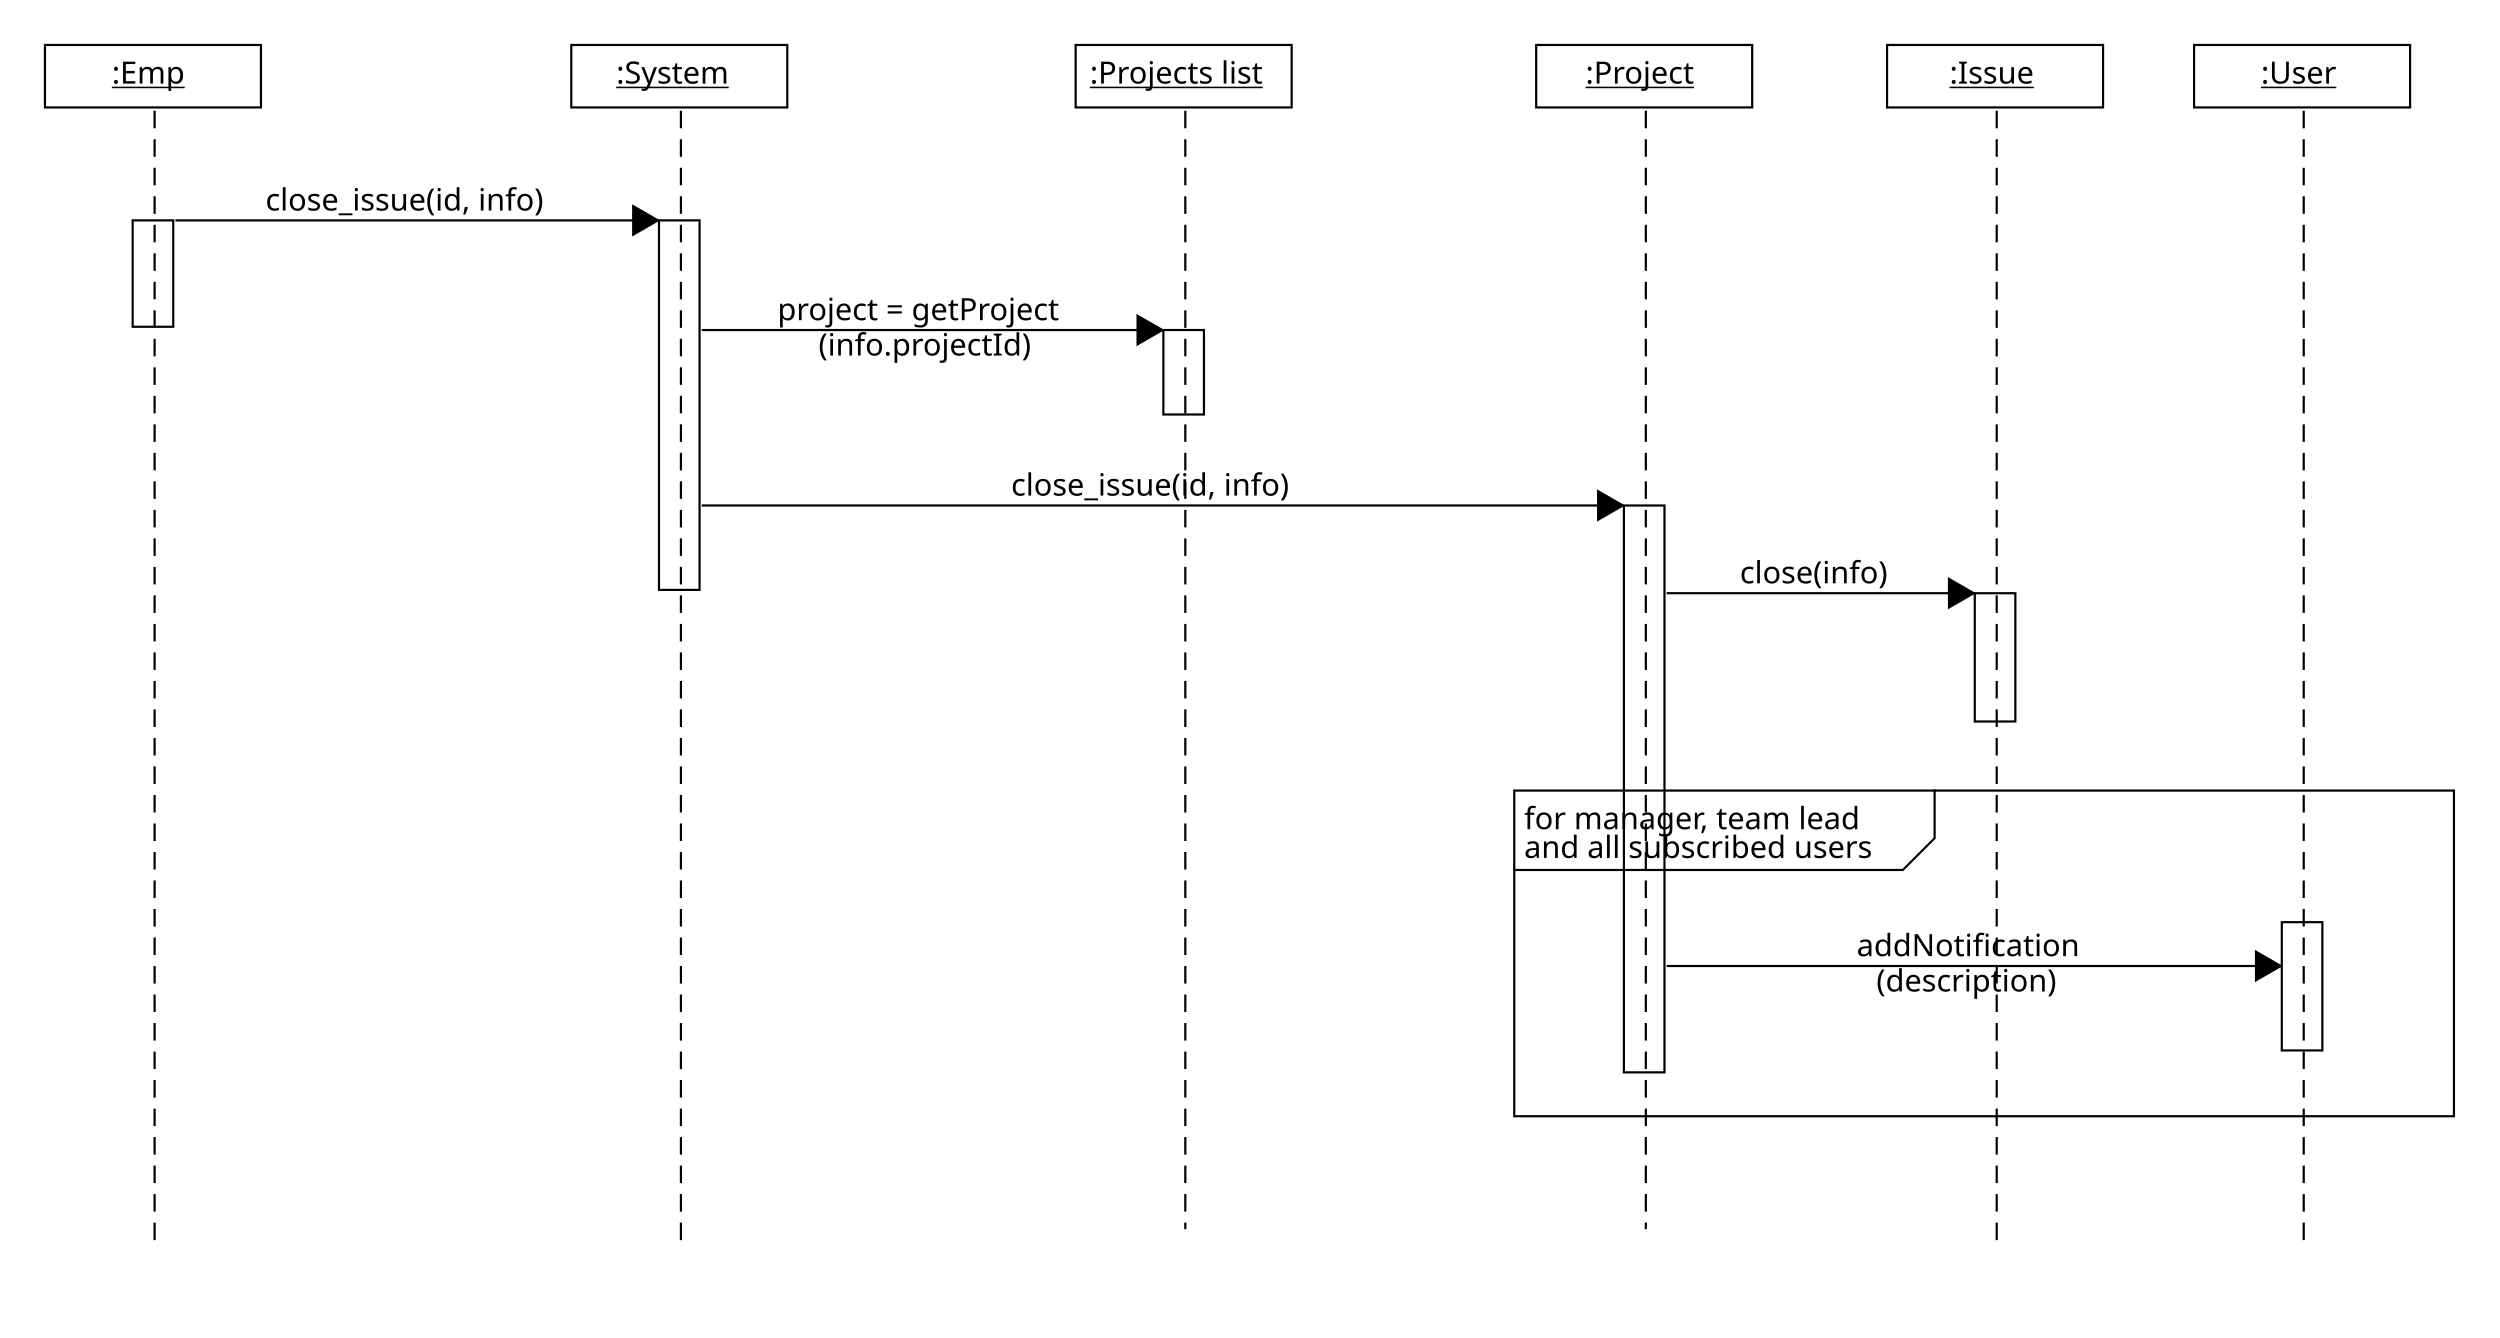
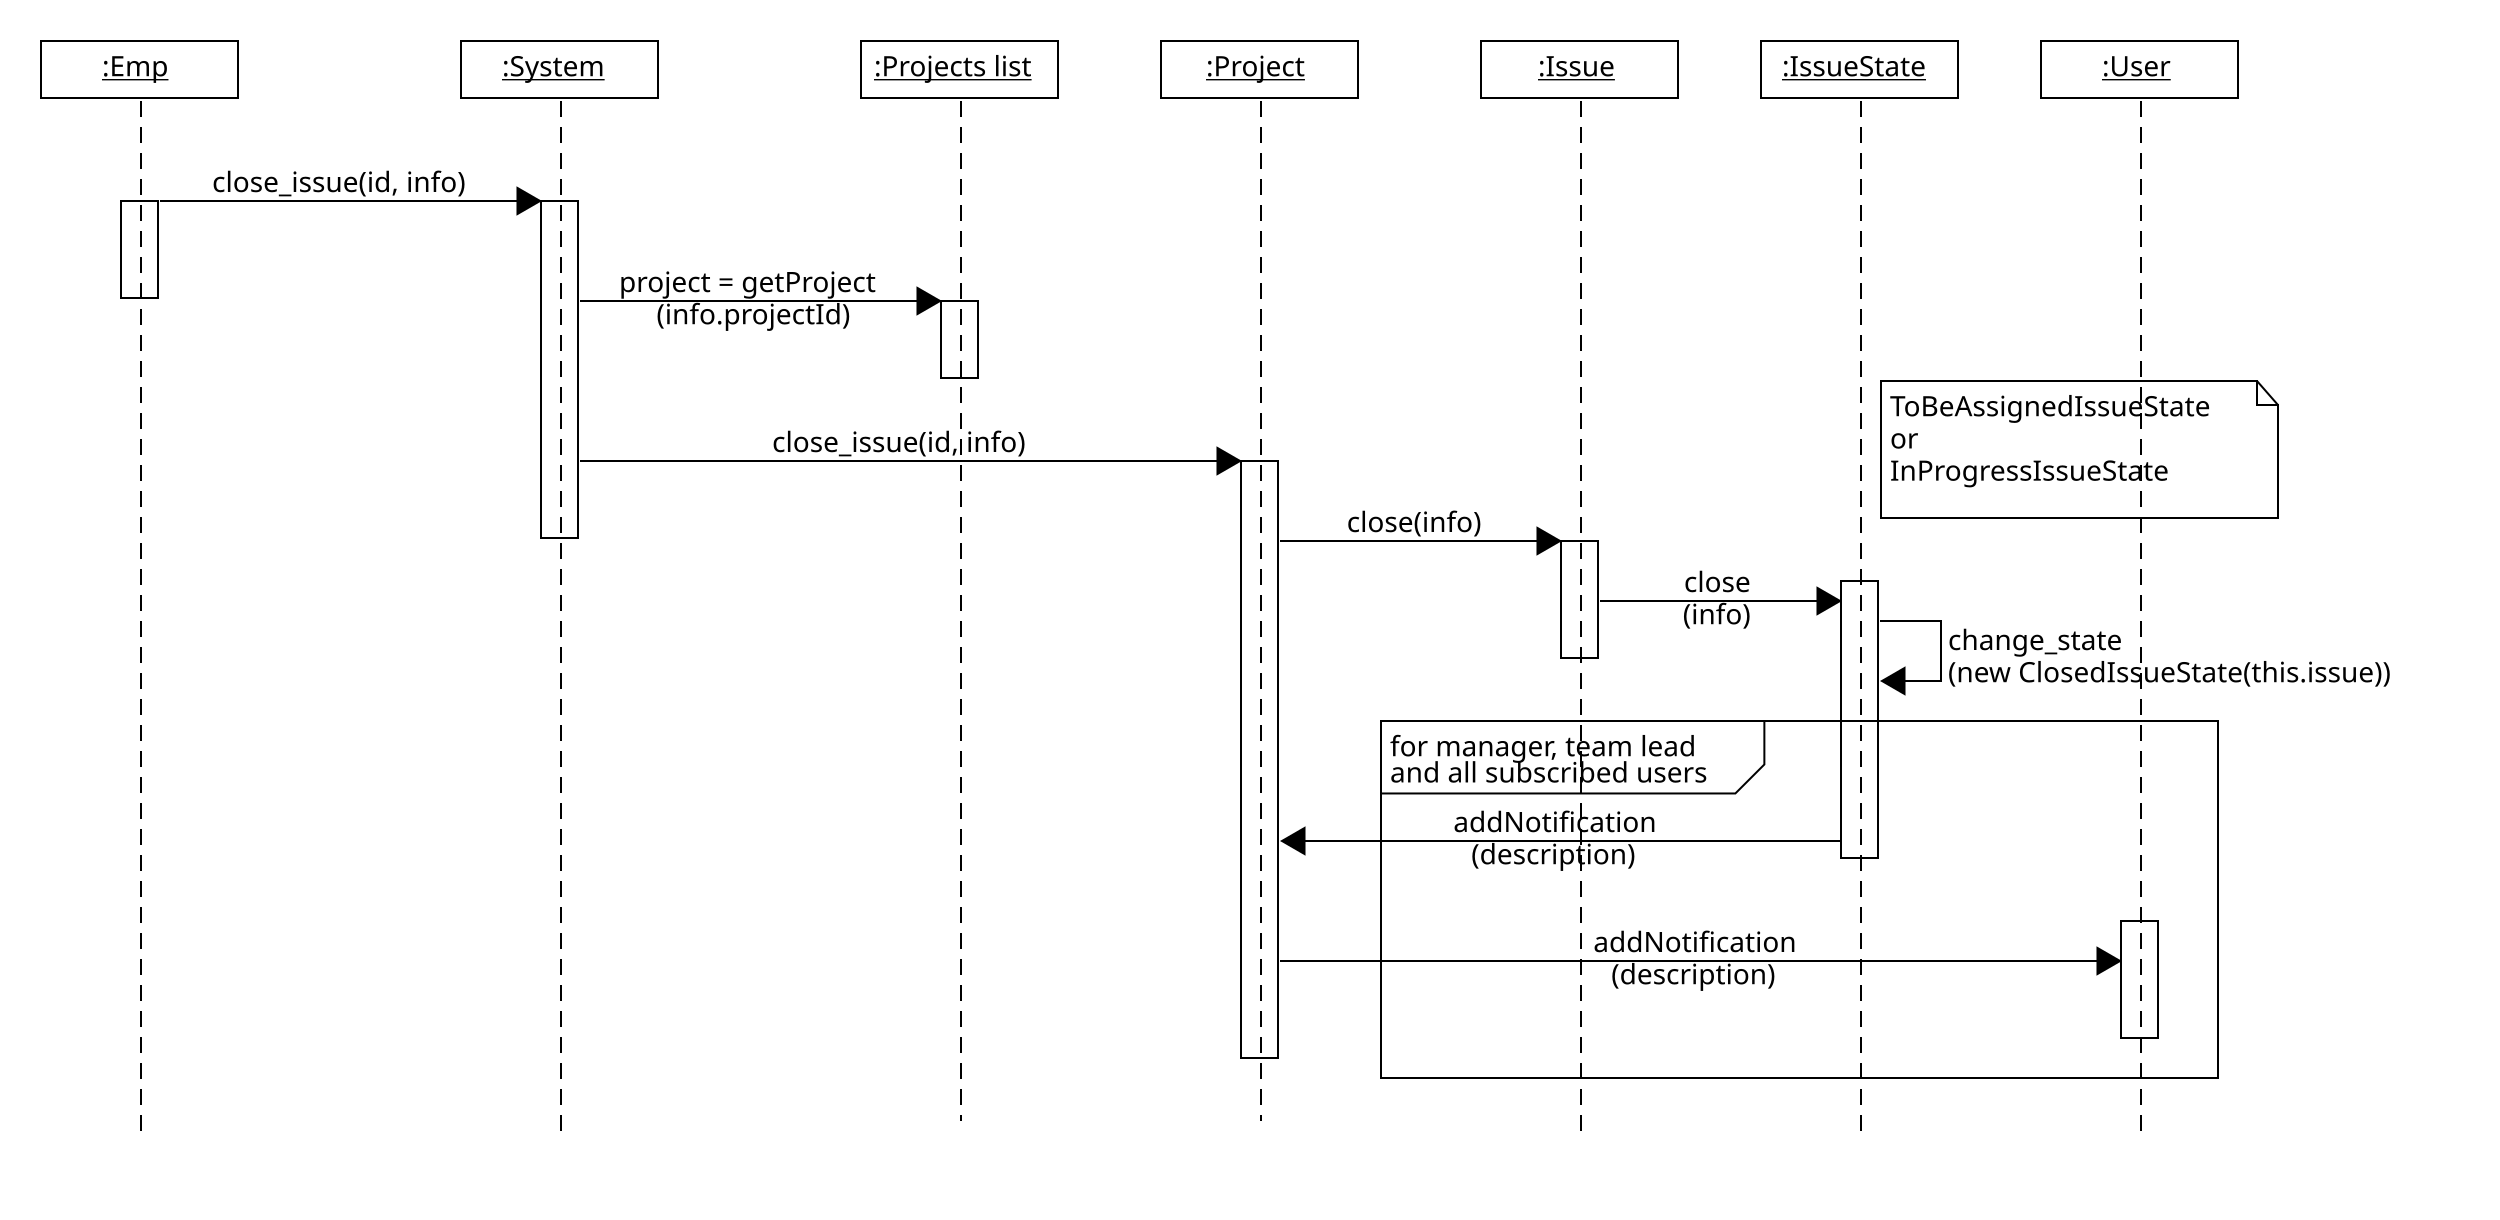
- <svg xmlns="http://www.w3.org/2000/svg" fill-opacity="1" color-rendering="auto" color-interpolation="auto" text-rendering="auto" stroke="black" stroke-linecap="square" width="1140" stroke-miterlimit="10" shape-rendering="auto" stroke-opacity="1" fill="black" stroke-dasharray="none" font-weight="normal" stroke-width="1" viewBox="0 80 1140 610" height="610" font-family="'Dialog'" font-style="normal" stroke-linejoin="miter" font-size="12px" stroke-dashoffset="0" image-rendering="auto">
+ <svg xmlns="http://www.w3.org/2000/svg" fill-opacity="1" color-rendering="auto" color-interpolation="auto" text-rendering="auto" stroke="black" stroke-linecap="square" width="1250" stroke-miterlimit="10" shape-rendering="auto" stroke-opacity="1" fill="black" stroke-dasharray="none" font-weight="normal" stroke-width="1" viewBox="20 60 1250 610" height="610" font-family="'Dialog'" font-style="normal" stroke-linejoin="miter" font-size="12px" stroke-dashoffset="0" image-rendering="auto">
  <defs id="genericDefs" />
  <g>
    <defs id="defs1">
      <clipPath clipPathUnits="userSpaceOnUse" id="clipPath1">
        <path d="M0 0 L2147483647 0 L2147483647 2147483647 L0 2147483647 L0 0 Z" />
      </clipPath>
      <clipPath clipPathUnits="userSpaceOnUse" id="clipPath2">
-         <path d="M0 0 L0 150 L430 150 L430 0 Z" />
+         <path d="M0 0 L0 70 L200 70 L200 0 Z" />
      </clipPath>
      <clipPath clipPathUnits="userSpaceOnUse" id="clipPath3">
-         <path d="M0 0 L0 60 L20 60 L20 0 Z" />
+         <path d="M0 0 L0 140 L20 140 L20 0 Z" />
      </clipPath>
      <clipPath clipPathUnits="userSpaceOnUse" id="clipPath4">
        <path d="M0 0 L0 30 L100 30 L100 0 Z" />
      </clipPath>
      <clipPath clipPathUnits="userSpaceOnUse" id="clipPath5">
-         <path d="M0 0 L0 260 L20 260 L20 0 Z" />
+         <path d="M0 0 L0 180 L420 180 L420 0 Z" />
      </clipPath>
      <clipPath clipPathUnits="userSpaceOnUse" id="clipPath6">
+         <path d="M0 0 L0 60 L20 60 L20 0 Z" />
+       </clipPath>
+       <clipPath clipPathUnits="userSpaceOnUse" id="clipPath7">
+         <path d="M0 0 L0 300 L20 300 L20 0 Z" />
+       </clipPath>
+       <clipPath clipPathUnits="userSpaceOnUse" id="clipPath8">
        <path d="M0 0 L0 170 L20 170 L20 0 Z" />
      </clipPath>
-       <clipPath clipPathUnits="userSpaceOnUse" id="clipPath7">
+       <clipPath clipPathUnits="userSpaceOnUse" id="clipPath9">
        <path d="M0 0 L0 40 L20 40 L20 0 Z" />
      </clipPath>
-       <clipPath clipPathUnits="userSpaceOnUse" id="clipPath8">
+       <clipPath clipPathUnits="userSpaceOnUse" id="clipPath10">
        <path d="M0 0 L0 50 L20 50 L20 0 Z" />
      </clipPath>
-       <clipPath clipPathUnits="userSpaceOnUse" id="clipPath9">
+       <clipPath clipPathUnits="userSpaceOnUse" id="clipPath11">
        <path d="M0 0 L0 550 L30 550 L30 0 Z" />
      </clipPath>
-       <clipPath clipPathUnits="userSpaceOnUse" id="clipPath10">
+       <clipPath clipPathUnits="userSpaceOnUse" id="clipPath12">
        <path d="M0 0 L0 50 L310 50 L310 0 Z" />
      </clipPath>
-       <clipPath clipPathUnits="userSpaceOnUse" id="clipPath11">
+       <clipPath clipPathUnits="userSpaceOnUse" id="clipPath13">
+         <path d="M0 0 L0 60 L300 60 L300 0 Z" />
+       </clipPath>
+       <clipPath clipPathUnits="userSpaceOnUse" id="clipPath14">
+         <path d="M0 0 L0 50 L150 50 L150 0 Z" />
+       </clipPath>
+       <clipPath clipPathUnits="userSpaceOnUse" id="clipPath15">
+         <path d="M0 0 L0 50 L450 50 L450 0 Z" />
+       </clipPath>
+       <clipPath clipPathUnits="userSpaceOnUse" id="clipPath16">
        <path d="M0 0 L0 40 L170 40 L170 0 Z" />
      </clipPath>
-       <clipPath clipPathUnits="userSpaceOnUse" id="clipPath12">
-         <path d="M0 0 L0 40 L450 40 L450 0 Z" />
-       </clipPath>
-       <clipPath clipPathUnits="userSpaceOnUse" id="clipPath13">
-         <path d="M0 0 L0 40 L250 40 L250 0 Z" />
-       </clipPath>
-       <clipPath clipPathUnits="userSpaceOnUse" id="clipPath14">
-         <path d="M0 0 L0 50 L240 50 L240 0 Z" />
-       </clipPath>
-       <clipPath clipPathUnits="userSpaceOnUse" id="clipPath15">
+       <clipPath clipPathUnits="userSpaceOnUse" id="clipPath17">
+         <path d="M0 0 L0 40 L360 40 L360 0 Z" />
+       </clipPath>
+       <clipPath clipPathUnits="userSpaceOnUse" id="clipPath18">
+         <path d="M0 0 L0 40 L220 40 L220 0 Z" />
+       </clipPath>
+       <clipPath clipPathUnits="userSpaceOnUse" id="clipPath19">
+         <path d="M0 0 L0 50 L210 50 L210 0 Z" />
+       </clipPath>
+       <clipPath clipPathUnits="userSpaceOnUse" id="clipPath20">
        <path d="M0 0 L0 540 L30 540 L30 0 Z" />
      </clipPath>
    </defs>
-     <g fill="rgb(255,255,255)" fill-opacity="0" transform="translate(690,440)" stroke-opacity="0" stroke="rgb(255,255,255)">
-       <rect x="0.5" width="428.5" height="148.5" y="0.5" clip-path="url(#clipPath2)" stroke="none" />
-     </g>
-     <g transform="translate(690,440)">
-       <rect fill="none" x="0.5" width="428.5" height="148.5" y="0.5" clip-path="url(#clipPath2)" />
-       <path fill="none" d="M192.186 0.5 L192.186 22.231 L177.699 36.719 L0.5 36.719" clip-path="url(#clipPath2)" />
-       <text x="5" font-size="14px" y="18.109" clip-path="url(#clipPath2)" font-family="sans-serif" stroke="none" xml:space="preserve">for manager, team lead</text>
-       <text x="5" font-size="14px" y="31.219" clip-path="url(#clipPath2)" font-family="sans-serif" stroke="none" xml:space="preserve">and all subscribed users</text>
-     </g>
-     <g fill="rgb(255,255,255)" fill-opacity="0" transform="translate(1040,500)" stroke-opacity="0" stroke="rgb(255,255,255)">
-       <rect x="0.5" width="18.5" height="58.5" y="0.5" clip-path="url(#clipPath3)" stroke="none" />
-     </g>
-     <g transform="translate(1040,500)">
-       <rect fill="none" x="0.5" width="18.5" height="58.5" y="0.5" clip-path="url(#clipPath3)" />
-     </g>
-     <g fill="rgb(255,255,255)" fill-opacity="0" transform="translate(1000,100)" stroke-opacity="0" stroke="rgb(255,255,255)">
-       <rect x="0.5" width="98.5" height="28.5" y="0.5" clip-path="url(#clipPath4)" stroke="none" />
-     </g>
-     <g transform="translate(1000,100)">
+     <g fill="rgb(255,255,255)" fill-opacity="0" transform="translate(960,250)" stroke-opacity="0" stroke="rgb(255,255,255)">
+       <path d="M0.5 0.5 L188.5 0.5 L199 12.5 L199 69 L0.5 69 Z" stroke="none" clip-path="url(#clipPath2)" />
+     </g>
+     <g transform="translate(960,250)">
+       <path fill="none" d="M0.5 0.5 L188.5 0.5 L199 12.5 L199 69 L0.5 69 Z" clip-path="url(#clipPath2)" />
+       <path fill="none" d="M188.5 0.5 L188.5 12.5 L199 12.5" clip-path="url(#clipPath2)" />
+       <text x="5" font-size="14px" y="18.109" clip-path="url(#clipPath2)" font-family="sans-serif" stroke="none" xml:space="preserve">ToBeAssignedIssueState</text>
+       <text x="5" font-size="14px" y="34.219" clip-path="url(#clipPath2)" font-family="sans-serif" stroke="none" xml:space="preserve">or</text>
+       <text x="5" font-size="14px" y="50.328" clip-path="url(#clipPath2)" font-family="sans-serif" stroke="none" xml:space="preserve">InProgressIssueState</text>
+     </g>
+     <g fill="rgb(255,255,255)" fill-opacity="0" transform="translate(940,350)" stroke-opacity="0" stroke="rgb(255,255,255)">
+       <rect x="0.5" width="18.5" height="138.5" y="0.5" clip-path="url(#clipPath3)" stroke="none" />
+     </g>
+     <g transform="translate(940,350)">
+       <rect fill="none" x="0.5" width="18.5" height="138.5" y="0.5" clip-path="url(#clipPath3)" />
+     </g>
+     <g fill="rgb(255,255,255)" fill-opacity="0" transform="translate(900,80)" stroke-opacity="0" stroke="rgb(255,255,255)">
+       <rect x="0.5" width="98.5" height="28.5" y="0.5" clip-path="url(#clipPath4)" stroke="none" />
+     </g>
+     <g transform="translate(900,80)">
+       <rect fill="none" x="0.5" width="98.5" height="28.5" y="0.5" clip-path="url(#clipPath4)" />
+       <text x="11" font-size="14px" y="18.109" text-decoration="underline" clip-path="url(#clipPath4)" font-family="sans-serif" stroke="none" xml:space="preserve">:IssueState</text>
+     </g>
+     <g fill="rgb(255,255,255)" fill-opacity="0" transform="translate(710,420)" stroke-opacity="0" stroke="rgb(255,255,255)">
+       <rect x="0.5" width="418.5" height="178.5" y="0.5" clip-path="url(#clipPath5)" stroke="none" />
+     </g>
+     <g transform="translate(710,420)">
+       <rect fill="none" x="0.5" width="418.5" height="178.5" y="0.5" clip-path="url(#clipPath5)" />
+       <path fill="none" d="M192.186 0.5 L192.186 22.231 L177.699 36.719 L0.5 36.719" clip-path="url(#clipPath5)" />
+       <text x="5" font-size="14px" y="18.109" clip-path="url(#clipPath5)" font-family="sans-serif" stroke="none" xml:space="preserve">for manager, team lead</text>
+       <text x="5" font-size="14px" y="31.219" clip-path="url(#clipPath5)" font-family="sans-serif" stroke="none" xml:space="preserve">and all subscribed users</text>
+     </g>
+     <g fill="rgb(255,255,255)" fill-opacity="0" transform="translate(1080,520)" stroke-opacity="0" stroke="rgb(255,255,255)">
+       <rect x="0.5" width="18.5" height="58.5" y="0.5" clip-path="url(#clipPath6)" stroke="none" />
+     </g>
+     <g transform="translate(1080,520)">
+       <rect fill="none" x="0.5" width="18.5" height="58.5" y="0.5" clip-path="url(#clipPath6)" />
+     </g>
+     <g fill="rgb(255,255,255)" fill-opacity="0" transform="translate(1040,80)" stroke-opacity="0" stroke="rgb(255,255,255)">
+       <rect x="0.5" width="98.5" height="28.5" y="0.5" clip-path="url(#clipPath4)" stroke="none" />
+     </g>
+     <g transform="translate(1040,80)">
      <rect fill="none" x="0.5" width="98.5" height="28.5" y="0.5" clip-path="url(#clipPath4)" />
      <text x="31" font-size="14px" y="18.109" text-decoration="underline" clip-path="url(#clipPath4)" font-family="sans-serif" stroke="none" xml:space="preserve">:User</text>
    </g>
-     <g fill="rgb(255,255,255)" fill-opacity="0" transform="translate(900,350)" stroke-opacity="0" stroke="rgb(255,255,255)">
-       <rect x="0.5" width="18.5" height="58.5" y="0.5" clip-path="url(#clipPath3)" stroke="none" />
-     </g>
-     <g transform="translate(900,350)">
-       <rect fill="none" x="0.5" width="18.5" height="58.5" y="0.5" clip-path="url(#clipPath3)" />
-     </g>
-     <g fill="rgb(255,255,255)" fill-opacity="0" transform="translate(860,100)" stroke-opacity="0" stroke="rgb(255,255,255)">
-       <rect x="0.5" width="98.5" height="28.5" y="0.5" clip-path="url(#clipPath4)" stroke="none" />
-     </g>
-     <g transform="translate(860,100)">
+     <g fill="rgb(255,255,255)" fill-opacity="0" transform="translate(800,330)" stroke-opacity="0" stroke="rgb(255,255,255)">
+       <rect x="0.5" width="18.5" height="58.5" y="0.5" clip-path="url(#clipPath6)" stroke="none" />
+     </g>
+     <g transform="translate(800,330)">
+       <rect fill="none" x="0.5" width="18.5" height="58.5" y="0.5" clip-path="url(#clipPath6)" />
+     </g>
+     <g fill="rgb(255,255,255)" fill-opacity="0" transform="translate(760,80)" stroke-opacity="0" stroke="rgb(255,255,255)">
+       <rect x="0.5" width="98.5" height="28.5" y="0.5" clip-path="url(#clipPath4)" stroke="none" />
+     </g>
+     <g transform="translate(760,80)">
      <rect fill="none" x="0.5" width="98.5" height="28.5" y="0.5" clip-path="url(#clipPath4)" />
      <text x="29" font-size="14px" y="18.109" text-decoration="underline" clip-path="url(#clipPath4)" font-family="sans-serif" stroke="none" xml:space="preserve">:Issue</text>
    </g>
-     <g fill="rgb(255,255,255)" fill-opacity="0" transform="translate(740,310)" stroke-opacity="0" stroke="rgb(255,255,255)">
-       <rect x="0.5" width="18.5" height="258.5" y="0.5" clip-path="url(#clipPath5)" stroke="none" />
-     </g>
-     <g transform="translate(740,310)">
-       <rect fill="none" x="0.5" width="18.5" height="258.5" y="0.5" clip-path="url(#clipPath5)" />
-     </g>
-     <g fill="rgb(255,255,255)" fill-opacity="0" transform="translate(300,180)" stroke-opacity="0" stroke="rgb(255,255,255)">
-       <rect x="0.5" width="18.5" height="168.5" y="0.5" clip-path="url(#clipPath6)" stroke="none" />
-     </g>
-     <g transform="translate(300,180)">
-       <rect fill="none" x="0.5" width="18.5" height="168.5" y="0.5" clip-path="url(#clipPath6)" />
-     </g>
-     <g fill="rgb(255,255,255)" fill-opacity="0" transform="translate(530,230)" stroke-opacity="0" stroke="rgb(255,255,255)">
-       <rect x="0.5" width="18.5" height="38.5" y="0.5" clip-path="url(#clipPath7)" stroke="none" />
-     </g>
-     <g transform="translate(530,230)">
-       <rect fill="none" x="0.5" width="18.5" height="38.5" y="0.5" clip-path="url(#clipPath7)" />
-     </g>
-     <g fill="rgb(255,255,255)" fill-opacity="0" transform="translate(60,180)" stroke-opacity="0" stroke="rgb(255,255,255)">
-       <rect x="0.5" width="18.5" height="48.5" y="0.5" clip-path="url(#clipPath8)" stroke="none" />
-     </g>
-     <g transform="translate(60,180)">
-       <rect fill="none" x="0.5" width="18.5" height="48.5" y="0.5" clip-path="url(#clipPath8)" />
-     </g>
-     <g fill="rgb(255,255,255)" fill-opacity="0" transform="translate(700,100)" stroke-opacity="0" stroke="rgb(255,255,255)">
-       <rect x="0.5" width="98.5" height="28.5" y="0.5" clip-path="url(#clipPath4)" stroke="none" />
-     </g>
-     <g transform="translate(700,100)">
+     <g fill="rgb(255,255,255)" fill-opacity="0" transform="translate(640,290)" stroke-opacity="0" stroke="rgb(255,255,255)">
+       <rect x="0.5" width="18.5" height="298.5" y="0.5" clip-path="url(#clipPath7)" stroke="none" />
+     </g>
+     <g transform="translate(640,290)">
+       <rect fill="none" x="0.5" width="18.5" height="298.5" y="0.5" clip-path="url(#clipPath7)" />
+     </g>
+     <g fill="rgb(255,255,255)" fill-opacity="0" transform="translate(290,160)" stroke-opacity="0" stroke="rgb(255,255,255)">
+       <rect x="0.5" width="18.5" height="168.5" y="0.5" clip-path="url(#clipPath8)" stroke="none" />
+     </g>
+     <g transform="translate(290,160)">
+       <rect fill="none" x="0.5" width="18.5" height="168.5" y="0.5" clip-path="url(#clipPath8)" />
+     </g>
+     <g fill="rgb(255,255,255)" fill-opacity="0" transform="translate(490,210)" stroke-opacity="0" stroke="rgb(255,255,255)">
+       <rect x="0.5" width="18.5" height="38.5" y="0.5" clip-path="url(#clipPath9)" stroke="none" />
+     </g>
+     <g transform="translate(490,210)">
+       <rect fill="none" x="0.5" width="18.5" height="38.5" y="0.5" clip-path="url(#clipPath9)" />
+     </g>
+     <g fill="rgb(255,255,255)" fill-opacity="0" transform="translate(80,160)" stroke-opacity="0" stroke="rgb(255,255,255)">
+       <rect x="0.5" width="18.5" height="48.5" y="0.5" clip-path="url(#clipPath10)" stroke="none" />
+     </g>
+     <g transform="translate(80,160)">
+       <rect fill="none" x="0.5" width="18.5" height="48.5" y="0.5" clip-path="url(#clipPath10)" />
+     </g>
+     <g fill="rgb(255,255,255)" fill-opacity="0" transform="translate(600,80)" stroke-opacity="0" stroke="rgb(255,255,255)">
+       <rect x="0.5" width="98.5" height="28.5" y="0.5" clip-path="url(#clipPath4)" stroke="none" />
+     </g>
+     <g transform="translate(600,80)">
      <rect fill="none" x="0.5" width="98.5" height="28.5" y="0.5" clip-path="url(#clipPath4)" />
      <text x="23" font-size="14px" y="18.109" text-decoration="underline" clip-path="url(#clipPath4)" font-family="sans-serif" stroke="none" xml:space="preserve">:Project</text>
    </g>
-     <g stroke-dasharray="8,5" stroke-miterlimit="5" transform="translate(300,120)" stroke-linecap="butt">
-       <path fill="none" d="M10.5 10.5 L10.5 530.5" clip-path="url(#clipPath9)" />
-     </g>
-     <g fill="rgb(255,255,255)" fill-opacity="0" transform="translate(490,100)" stroke-opacity="0" stroke="rgb(255,255,255)">
-       <rect x="0.5" width="98.5" height="28.5" y="0.5" clip-path="url(#clipPath4)" stroke="none" />
-     </g>
-     <g transform="translate(490,100)">
+     <g stroke-dasharray="8,5" stroke-miterlimit="5" transform="translate(290,100)" stroke-linecap="butt">
+       <path fill="none" d="M10.5 10.5 L10.5 530.5" clip-path="url(#clipPath11)" />
+     </g>
+     <g fill="rgb(255,255,255)" fill-opacity="0" transform="translate(450,80)" stroke-opacity="0" stroke="rgb(255,255,255)">
+       <rect x="0.5" width="98.5" height="28.5" y="0.5" clip-path="url(#clipPath4)" stroke="none" />
+     </g>
+     <g transform="translate(450,80)">
      <rect fill="none" x="0.5" width="98.5" height="28.5" y="0.5" clip-path="url(#clipPath4)" />
      <text x="7" font-size="14px" y="18.109" text-decoration="underline" clip-path="url(#clipPath4)" font-family="sans-serif" stroke="none" xml:space="preserve">:Projects list</text>
    </g>
-     <g fill="rgb(255,255,255)" fill-opacity="0" transform="translate(260,100)" stroke-opacity="0" stroke="rgb(255,255,255)">
-       <rect x="0.5" width="98.5" height="28.5" y="0.5" clip-path="url(#clipPath4)" stroke="none" />
-     </g>
-     <g transform="translate(260,100)">
+     <g fill="rgb(255,255,255)" fill-opacity="0" transform="translate(250,80)" stroke-opacity="0" stroke="rgb(255,255,255)">
+       <rect x="0.5" width="98.5" height="28.5" y="0.5" clip-path="url(#clipPath4)" stroke="none" />
+     </g>
+     <g transform="translate(250,80)">
      <rect fill="none" x="0.5" width="98.5" height="28.5" y="0.5" clip-path="url(#clipPath4)" />
      <text x="21" font-size="14px" y="18.109" text-decoration="underline" clip-path="url(#clipPath4)" font-family="sans-serif" stroke="none" xml:space="preserve">:System</text>
    </g>
-     <g fill="rgb(255,255,255)" fill-opacity="0" transform="translate(20,100)" stroke-opacity="0" stroke="rgb(255,255,255)">
-       <rect x="0.5" width="98.5" height="28.5" y="0.5" clip-path="url(#clipPath4)" stroke="none" />
-     </g>
-     <g transform="translate(20,100)">
+     <g fill="rgb(255,255,255)" fill-opacity="0" transform="translate(40,80)" stroke-opacity="0" stroke="rgb(255,255,255)">
+       <rect x="0.5" width="98.5" height="28.5" y="0.5" clip-path="url(#clipPath4)" stroke="none" />
+     </g>
+     <g transform="translate(40,80)">
      <rect fill="none" x="0.5" width="98.5" height="28.5" y="0.5" clip-path="url(#clipPath4)" />
      <text x="31" font-size="14px" y="18.109" text-decoration="underline" clip-path="url(#clipPath4)" font-family="sans-serif" stroke="none" xml:space="preserve">:Emp</text>
    </g>
-     <g stroke-dasharray="8,5" stroke-miterlimit="5" transform="translate(1040,120)" stroke-linecap="butt">
-       <path fill="none" d="M10.5 10.5 L10.5 530.5" clip-path="url(#clipPath9)" />
-     </g>
-     <g transform="translate(750,500)">
-       <path fill="none" d="M289.5 20.5 L10.5 20.5" clip-path="url(#clipPath10)" />
-       <path d="M278.742 14 L290 20.5 L278.742 27 Z" clip-path="url(#clipPath10)" stroke="none" />
-       <path fill="none" d="M278.742 14 L290 20.5 L278.742 27 Z" clip-path="url(#clipPath10)" />
-       <text x="96.659" font-size="14px" y="16" clip-path="url(#clipPath10)" font-family="sans-serif" stroke="none" xml:space="preserve">addNotification</text>
-       <text x="105.618" font-size="14px" y="32.109" clip-path="url(#clipPath10)" font-family="sans-serif" stroke="none" xml:space="preserve">(description)</text>
-     </g>
-     <g transform="translate(750,330)">
-       <path fill="none" d="M149.5 20.5 L10.5 20.5" clip-path="url(#clipPath11)" />
-       <path d="M138.742 14 L150 20.5 L138.742 27 Z" clip-path="url(#clipPath11)" stroke="none" />
-       <path fill="none" d="M138.742 14 L150 20.5 L138.742 27 Z" clip-path="url(#clipPath11)" />
-       <text x="43.38" font-size="14px" y="16" clip-path="url(#clipPath11)" font-family="sans-serif" stroke="none" xml:space="preserve">close(info)</text>
-     </g>
-     <g stroke-dasharray="8,5" stroke-miterlimit="5" transform="translate(900,120)" stroke-linecap="butt">
-       <path fill="none" d="M10.5 10.5 L10.5 530.5" clip-path="url(#clipPath9)" />
-     </g>
-     <g transform="translate(310,290)">
-       <path fill="none" d="M429.5 20.5 L10.5 20.5" clip-path="url(#clipPath12)" />
-       <path d="M418.742 14 L430 20.5 L418.742 27 Z" clip-path="url(#clipPath12)" stroke="none" />
-       <path fill="none" d="M418.742 14 L430 20.5 L418.742 27 Z" clip-path="url(#clipPath12)" />
-       <text x="151.06" font-size="14px" y="16" clip-path="url(#clipPath12)" font-family="sans-serif" stroke="none" xml:space="preserve">close_issue(id, info)</text>
-     </g>
-     <g transform="translate(70,160)">
-       <path fill="none" d="M229.5 20.5 L10.5 20.5" clip-path="url(#clipPath13)" />
-       <path d="M218.742 14 L230 20.5 L218.742 27 Z" clip-path="url(#clipPath13)" stroke="none" />
-       <path fill="none" d="M218.742 14 L230 20.5 L218.742 27 Z" clip-path="url(#clipPath13)" />
-       <text x="51.06" font-size="14px" y="16" clip-path="url(#clipPath13)" font-family="sans-serif" stroke="none" xml:space="preserve">close_issue(id, info)</text>
-     </g>
-     <g transform="translate(310,210)">
-       <path fill="none" d="M219.5 20.5 L10.5 20.5" clip-path="url(#clipPath14)" />
-       <path d="M208.742 14 L220 20.5 L208.742 27 Z" clip-path="url(#clipPath14)" stroke="none" />
-       <path fill="none" d="M208.742 14 L220 20.5 L208.742 27 Z" clip-path="url(#clipPath14)" />
-       <text x="44.515" font-size="14px" y="16" clip-path="url(#clipPath14)" font-family="sans-serif" stroke="none" xml:space="preserve">project = getProject</text>
-       <text x="63.228" font-size="14px" y="32.109" clip-path="url(#clipPath14)" font-family="sans-serif" stroke="none" xml:space="preserve">(info.projectId)</text>
-     </g>
-     <g stroke-dasharray="8,5" stroke-miterlimit="5" transform="translate(740,120)" stroke-linecap="butt">
-       <path fill="none" d="M10.5 10.5 L10.5 520.5" clip-path="url(#clipPath15)" />
-     </g>
-     <g stroke-dasharray="8,5" stroke-miterlimit="5" transform="translate(530,120)" stroke-linecap="butt">
-       <path fill="none" d="M10.5 10.5 L10.5 520.5" clip-path="url(#clipPath15)" />
-     </g>
-     <g stroke-dasharray="8,5" stroke-miterlimit="5" transform="translate(60,120)" stroke-linecap="butt">
-       <path fill="none" d="M10.5 10.5 L10.5 530.5" clip-path="url(#clipPath9)" />
+     <g transform="translate(650,460)">
+       <path fill="none" d="M11.5 20.5 L290.5 20.5" clip-path="url(#clipPath12)" />
+       <path d="M22.258 27 L11 20.5 L22.258 14 Z" clip-path="url(#clipPath12)" stroke="none" />
+       <path fill="none" d="M22.258 27 L11 20.5 L22.258 14 Z" clip-path="url(#clipPath12)" />
+       <text x="96.659" font-size="14px" y="16" clip-path="url(#clipPath12)" font-family="sans-serif" stroke="none" xml:space="preserve">addNotification</text>
+       <text x="105.618" font-size="14px" y="32.109" clip-path="url(#clipPath12)" font-family="sans-serif" stroke="none" xml:space="preserve">(description)</text>
+     </g>
+     <g transform="translate(950,360)">
+       <path fill="none" d="M11.5 40.5 L40.5 40.5" clip-path="url(#clipPath13)" />
+       <path fill="none" d="M40.5 40.5 L40.5 10.5" clip-path="url(#clipPath13)" />
+       <path fill="none" d="M40.5 10.5 L10.5 10.5" clip-path="url(#clipPath13)" />
+       <path d="M22.258 47 L11 40.5 L22.258 34 Z" clip-path="url(#clipPath13)" stroke="none" />
+       <path fill="none" d="M22.258 47 L11 40.5 L22.258 34 Z" clip-path="url(#clipPath13)" />
+       <text x="44" font-size="14px" y="25" clip-path="url(#clipPath13)" font-family="sans-serif" stroke="none" xml:space="preserve">change_state</text>
+       <text x="44" font-size="14px" y="41.109" clip-path="url(#clipPath13)" font-family="sans-serif" stroke="none" xml:space="preserve">(new ClosedIssueState(this.issue))</text>
+     </g>
+     <g transform="translate(810,340)">
+       <path fill="none" d="M129.5 20.5 L10.5 20.5" clip-path="url(#clipPath14)" />
+       <path d="M118.742 14 L130 20.5 L118.742 27 Z" clip-path="url(#clipPath14)" stroke="none" />
+       <path fill="none" d="M118.742 14 L130 20.5 L118.742 27 Z" clip-path="url(#clipPath14)" />
+       <text x="51.97" font-size="14px" y="16" clip-path="url(#clipPath14)" font-family="sans-serif" stroke="none" xml:space="preserve">close</text>
+       <text x="51.41" font-size="14px" y="32.109" clip-path="url(#clipPath14)" font-family="sans-serif" stroke="none" xml:space="preserve">(info)</text>
+     </g>
+     <g stroke-dasharray="8,5" stroke-miterlimit="5" transform="translate(940,100)" stroke-linecap="butt">
+       <path fill="none" d="M10.5 10.5 L10.5 530.5" clip-path="url(#clipPath11)" />
+     </g>
+     <g stroke-dasharray="8,5" stroke-miterlimit="5" transform="translate(1080,100)" stroke-linecap="butt">
+       <path fill="none" d="M10.5 10.5 L10.5 530.5" clip-path="url(#clipPath11)" />
+     </g>
+     <g transform="translate(650,520)">
+       <path fill="none" d="M429.5 20.5 L10.5 20.5" clip-path="url(#clipPath15)" />
+       <path d="M418.742 14 L430 20.5 L418.742 27 Z" clip-path="url(#clipPath15)" stroke="none" />
+       <path fill="none" d="M418.742 14 L430 20.5 L418.742 27 Z" clip-path="url(#clipPath15)" />
+       <text x="166.659" font-size="14px" y="16" clip-path="url(#clipPath15)" font-family="sans-serif" stroke="none" xml:space="preserve">addNotification</text>
+       <text x="175.618" font-size="14px" y="32.109" clip-path="url(#clipPath15)" font-family="sans-serif" stroke="none" xml:space="preserve">(description)</text>
+     </g>
+     <g transform="translate(650,310)">
+       <path fill="none" d="M149.5 20.5 L10.5 20.5" clip-path="url(#clipPath16)" />
+       <path d="M138.742 14 L150 20.5 L138.742 27 Z" clip-path="url(#clipPath16)" stroke="none" />
+       <path fill="none" d="M138.742 14 L150 20.5 L138.742 27 Z" clip-path="url(#clipPath16)" />
+       <text x="43.38" font-size="14px" y="16" clip-path="url(#clipPath16)" font-family="sans-serif" stroke="none" xml:space="preserve">close(info)</text>
+     </g>
+     <g stroke-dasharray="8,5" stroke-miterlimit="5" transform="translate(800,100)" stroke-linecap="butt">
+       <path fill="none" d="M10.5 10.5 L10.5 530.5" clip-path="url(#clipPath11)" />
+     </g>
+     <g transform="translate(300,270)">
+       <path fill="none" d="M339.5 20.5 L10.5 20.5" clip-path="url(#clipPath17)" />
+       <path d="M328.742 14 L340 20.5 L328.742 27 Z" clip-path="url(#clipPath17)" stroke="none" />
+       <path fill="none" d="M328.742 14 L340 20.5 L328.742 27 Z" clip-path="url(#clipPath17)" />
+       <text x="106.06" font-size="14px" y="16" clip-path="url(#clipPath17)" font-family="sans-serif" stroke="none" xml:space="preserve">close_issue(id, info)</text>
+     </g>
+     <g transform="translate(90,140)">
+       <path fill="none" d="M199.5 20.5 L10.5 20.5" clip-path="url(#clipPath18)" />
+       <path d="M188.742 14 L200 20.5 L188.742 27 Z" clip-path="url(#clipPath18)" stroke="none" />
+       <path fill="none" d="M188.742 14 L200 20.5 L188.742 27 Z" clip-path="url(#clipPath18)" />
+       <text x="36.06" font-size="14px" y="16" clip-path="url(#clipPath18)" font-family="sans-serif" stroke="none" xml:space="preserve">close_issue(id, info)</text>
+     </g>
+     <g transform="translate(300,190)">
+       <path fill="none" d="M189.5 20.5 L10.5 20.5" clip-path="url(#clipPath19)" />
+       <path d="M178.742 14 L190 20.5 L178.742 27 Z" clip-path="url(#clipPath19)" stroke="none" />
+       <path fill="none" d="M178.742 14 L190 20.5 L178.742 27 Z" clip-path="url(#clipPath19)" />
+       <text x="29.515" font-size="14px" y="16" clip-path="url(#clipPath19)" font-family="sans-serif" stroke="none" xml:space="preserve">project = getProject</text>
+       <text x="48.228" font-size="14px" y="32.109" clip-path="url(#clipPath19)" font-family="sans-serif" stroke="none" xml:space="preserve">(info.projectId)</text>
+     </g>
+     <g stroke-dasharray="8,5" stroke-miterlimit="5" transform="translate(640,100)" stroke-linecap="butt">
+       <path fill="none" d="M10.5 10.5 L10.5 520.5" clip-path="url(#clipPath20)" />
+     </g>
+     <g stroke-dasharray="8,5" stroke-miterlimit="5" transform="translate(490,100)" stroke-linecap="butt">
+       <path fill="none" d="M10.5 10.5 L10.5 520.5" clip-path="url(#clipPath20)" />
+     </g>
+     <g stroke-dasharray="8,5" stroke-miterlimit="5" transform="translate(80,100)" stroke-linecap="butt">
+       <path fill="none" d="M10.5 10.5 L10.5 530.5" clip-path="url(#clipPath11)" />
    </g>
  </g>
</svg>
